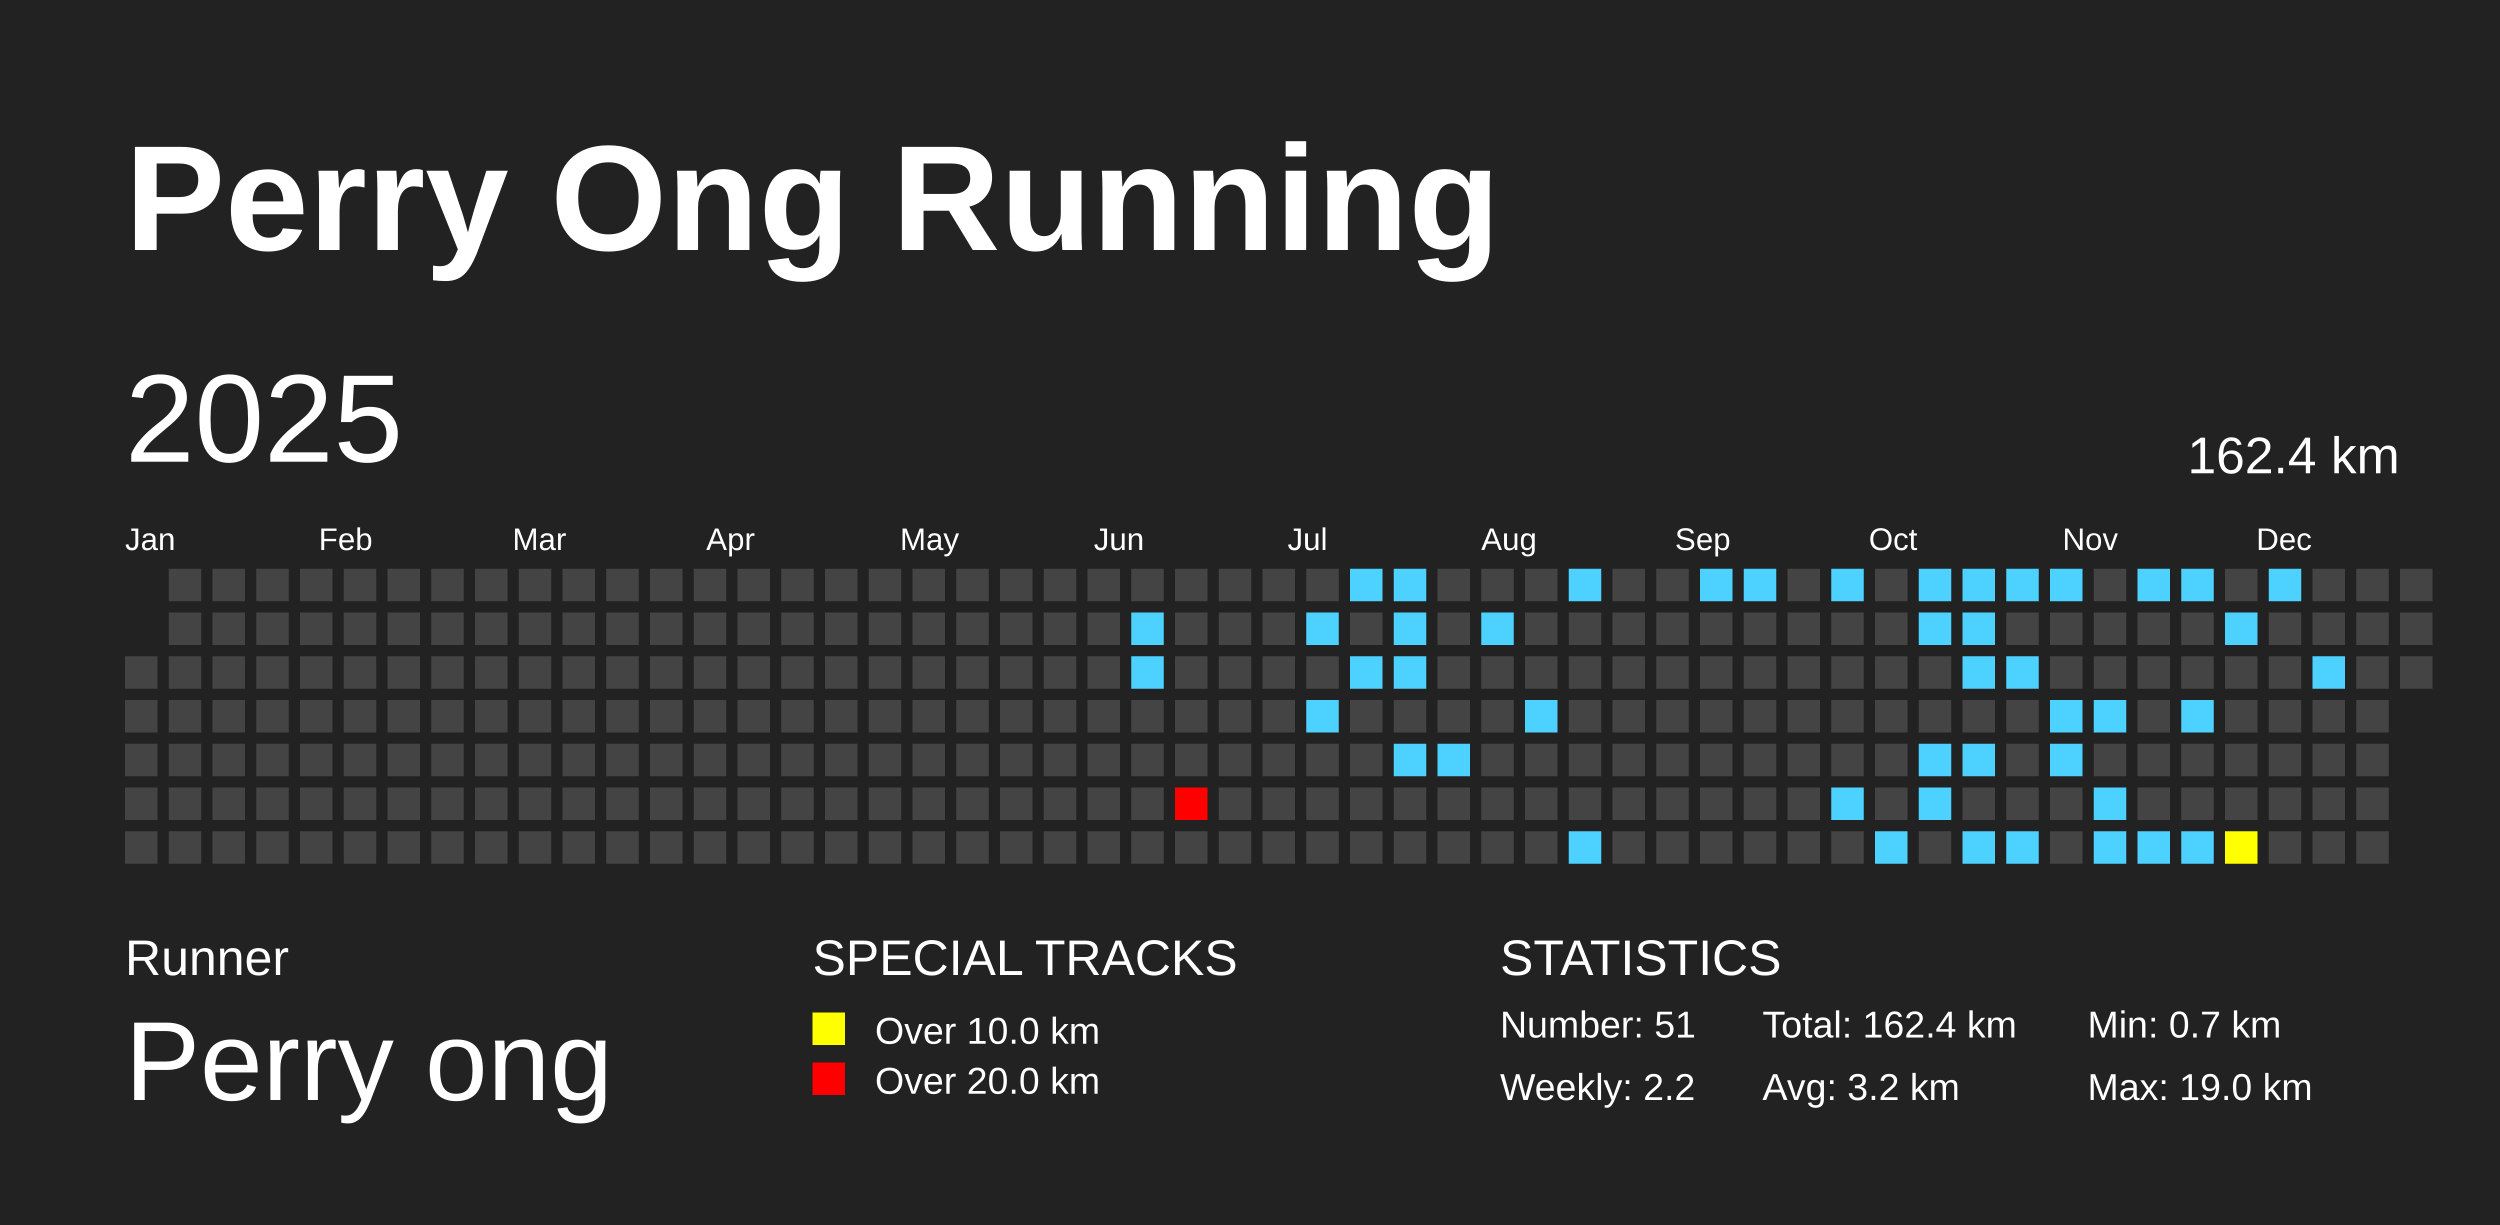
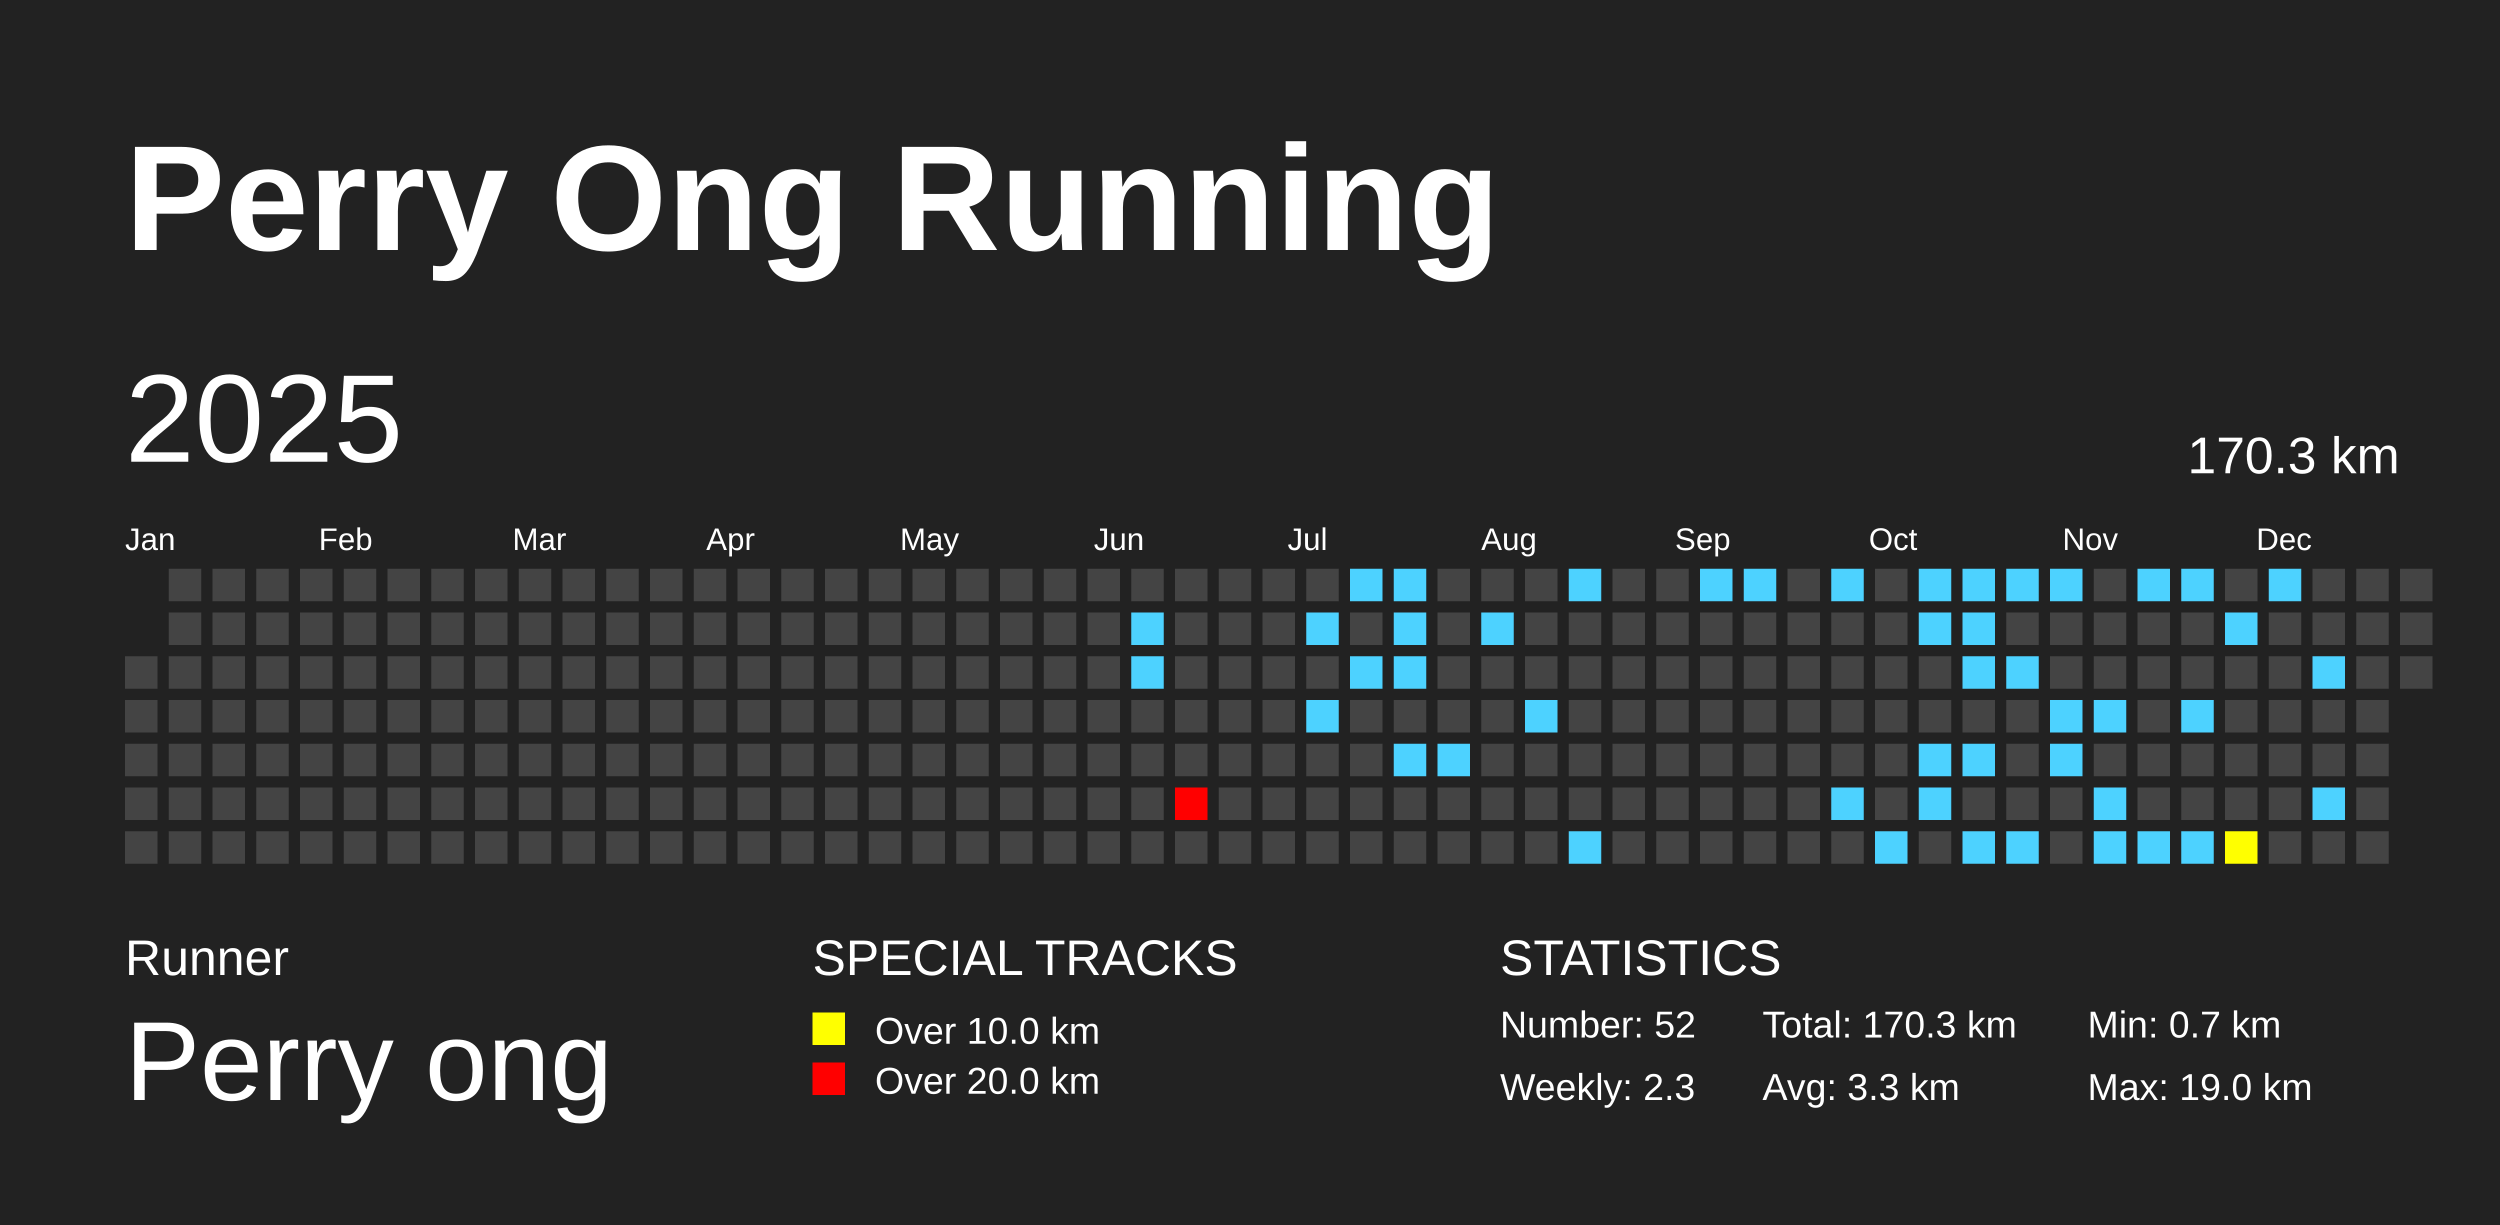
<svg xmlns="http://www.w3.org/2000/svg" baseProfile="full" height="98mm" version="1.1" viewBox="0,0,200,98" width="200mm">
  <defs />
  <rect fill="#222222" height="98" width="200" x="0" y="0" />
  <text fill="#FFFFFF" style="font-size:12px; font-family:Arial; font-weight:bold;" x="10" y="20">Perry Ong Running</text>
  <text fill="#FFFFFF" style="font-size:4px; font-family:Arial" x="10" y="78">Runner</text>
  <text fill="#FFFFFF" style="font-size:9px; font-family:Arial" x="10" y="88">Perry ong</text>
  <text fill="#FFFFFF" style="font-size:4px; font-family:Arial" x="65" y="78">SPECIAL TRACKS</text>
  <rect fill="yellow" height="2.6" width="2.6" x="65" y="81" />
  <text fill="#FFFFFF" style="font-size:3px; font-family:Arial" x="70" y="83.5">Over 10.0 km</text>
  <rect fill="red" height="2.6" width="2.6" x="65" y="85" />
  <text fill="#FFFFFF" style="font-size:3px; font-family:Arial" x="70" y="87.5">Over 20.0 km</text>
  <text fill="#FFFFFF" style="font-size:4px; font-family:Arial" x="120" y="78">STATISTICS</text>
-   <text fill="#FFFFFF" style="font-size:3px; font-family:Arial" x="120" y="83">Number: 51</text>
-   <text fill="#FFFFFF" style="font-size:3px; font-family:Arial" x="120" y="88">Weekly: 2.2</text>
-   <text fill="#FFFFFF" style="font-size:3px; font-family:Arial" x="141" y="83">Total: 162.4 km</text>
-   <text fill="#FFFFFF" style="font-size:3px; font-family:Arial" x="141" y="88">Avg: 3.2 km</text>
+   <text fill="#FFFFFF" style="font-size:3px; font-family:Arial" x="120" y="83">Number: 52</text>
+   <text fill="#FFFFFF" style="font-size:3px; font-family:Arial" x="120" y="88">Weekly: 2.3</text>
+   <text fill="#FFFFFF" style="font-size:3px; font-family:Arial" x="141" y="83">Total: 170.3 km</text>
+   <text fill="#FFFFFF" style="font-size:3px; font-family:Arial" x="141" y="88">Avg: 3.3 km</text>
  <text fill="#FFFFFF" style="font-size:3px; font-family:Arial" x="167" y="83">Min: 0.7 km</text>
  <text fill="#FFFFFF" style="font-size:3px; font-family:Arial" x="167" y="88">Max: 19.0 km</text>
  <text dominant-baseline="hanging" fill="#FFFFFF" style="font-size:10.0px; font-family:Arial;" x="10" y="30">2025</text>
-   <text dominant-baseline="hanging" fill="#FFFFFF" style="font-size:4.125px; font-family:Arial;" x="175" y="35">162.4 km</text>
+   <text dominant-baseline="hanging" fill="#FFFFFF" style="font-size:4.125px; font-family:Arial;" x="175" y="35">170.3 km</text>
  <text fill="#FFFFFF" style="font-size:2.5px; font-family:Arial" x="10.0" y="44">Jan</text>
  <text fill="#FFFFFF" style="font-size:2.5px; font-family:Arial" x="25.5" y="44">Feb</text>
  <text fill="#FFFFFF" style="font-size:2.5px; font-family:Arial" x="41.0" y="44">Mar</text>
  <text fill="#FFFFFF" style="font-size:2.5px; font-family:Arial" x="56.5" y="44">Apr</text>
  <text fill="#FFFFFF" style="font-size:2.5px; font-family:Arial" x="72.0" y="44">May</text>
  <text fill="#FFFFFF" style="font-size:2.5px; font-family:Arial" x="87.5" y="44">Jun</text>
  <text fill="#FFFFFF" style="font-size:2.5px; font-family:Arial" x="103.0" y="44">Jul</text>
  <text fill="#FFFFFF" style="font-size:2.5px; font-family:Arial" x="118.5" y="44">Aug</text>
  <text fill="#FFFFFF" style="font-size:2.5px; font-family:Arial" x="134.0" y="44">Sep</text>
  <text fill="#FFFFFF" style="font-size:2.5px; font-family:Arial" x="149.5" y="44">Oct</text>
  <text fill="#FFFFFF" style="font-size:2.5px; font-family:Arial" x="165.0" y="44">Nov</text>
  <text fill="#FFFFFF" style="font-size:2.5px; font-family:Arial" x="180.5" y="44">Dec</text>
  <rect fill="#444444" height="2.6" width="2.6" x="10.0" y="52.5" />
  <rect fill="#444444" height="2.6" width="2.6" x="10.0" y="56.0" />
  <rect fill="#444444" height="2.6" width="2.6" x="10.0" y="59.5" />
  <rect fill="#444444" height="2.6" width="2.6" x="10.0" y="63.0" />
  <rect fill="#444444" height="2.6" width="2.6" x="10.0" y="66.5" />
  <rect fill="#444444" height="2.6" width="2.6" x="13.5" y="45.5" />
  <rect fill="#444444" height="2.6" width="2.6" x="13.5" y="49.0" />
  <rect fill="#444444" height="2.6" width="2.6" x="13.5" y="52.5" />
  <rect fill="#444444" height="2.6" width="2.6" x="13.5" y="56.0" />
  <rect fill="#444444" height="2.6" width="2.6" x="13.5" y="59.5" />
  <rect fill="#444444" height="2.6" width="2.6" x="13.5" y="63.0" />
  <rect fill="#444444" height="2.6" width="2.6" x="13.5" y="66.5" />
  <rect fill="#444444" height="2.6" width="2.6" x="17.0" y="45.5" />
  <rect fill="#444444" height="2.6" width="2.6" x="17.0" y="49.0" />
  <rect fill="#444444" height="2.6" width="2.6" x="17.0" y="52.5" />
  <rect fill="#444444" height="2.6" width="2.6" x="17.0" y="56.0" />
  <rect fill="#444444" height="2.6" width="2.6" x="17.0" y="59.5" />
  <rect fill="#444444" height="2.6" width="2.6" x="17.0" y="63.0" />
  <rect fill="#444444" height="2.6" width="2.6" x="17.0" y="66.5" />
  <rect fill="#444444" height="2.6" width="2.6" x="20.5" y="45.5" />
  <rect fill="#444444" height="2.6" width="2.6" x="20.5" y="49.0" />
  <rect fill="#444444" height="2.6" width="2.6" x="20.5" y="52.5" />
  <rect fill="#444444" height="2.6" width="2.6" x="20.5" y="56.0" />
  <rect fill="#444444" height="2.6" width="2.6" x="20.5" y="59.5" />
  <rect fill="#444444" height="2.6" width="2.6" x="20.5" y="63.0" />
  <rect fill="#444444" height="2.6" width="2.6" x="20.5" y="66.5" />
  <rect fill="#444444" height="2.6" width="2.6" x="24.0" y="45.5" />
  <rect fill="#444444" height="2.6" width="2.6" x="24.0" y="49.0" />
  <rect fill="#444444" height="2.6" width="2.6" x="24.0" y="52.5" />
  <rect fill="#444444" height="2.6" width="2.6" x="24.0" y="56.0" />
  <rect fill="#444444" height="2.6" width="2.6" x="24.0" y="59.5" />
  <rect fill="#444444" height="2.6" width="2.6" x="24.0" y="63.0" />
  <rect fill="#444444" height="2.6" width="2.6" x="24.0" y="66.5" />
  <rect fill="#444444" height="2.6" width="2.6" x="27.5" y="45.5" />
  <rect fill="#444444" height="2.6" width="2.6" x="27.5" y="49.0" />
  <rect fill="#444444" height="2.6" width="2.6" x="27.5" y="52.5" />
  <rect fill="#444444" height="2.6" width="2.6" x="27.5" y="56.0" />
  <rect fill="#444444" height="2.6" width="2.6" x="27.5" y="59.5" />
  <rect fill="#444444" height="2.6" width="2.6" x="27.5" y="63.0" />
  <rect fill="#444444" height="2.6" width="2.6" x="27.5" y="66.5" />
  <rect fill="#444444" height="2.6" width="2.6" x="31.0" y="45.5" />
  <rect fill="#444444" height="2.6" width="2.6" x="31.0" y="49.0" />
  <rect fill="#444444" height="2.6" width="2.6" x="31.0" y="52.5" />
  <rect fill="#444444" height="2.6" width="2.6" x="31.0" y="56.0" />
  <rect fill="#444444" height="2.6" width="2.6" x="31.0" y="59.5" />
  <rect fill="#444444" height="2.6" width="2.6" x="31.0" y="63.0" />
  <rect fill="#444444" height="2.6" width="2.6" x="31.0" y="66.5" />
  <rect fill="#444444" height="2.6" width="2.6" x="34.5" y="45.5" />
  <rect fill="#444444" height="2.6" width="2.6" x="34.5" y="49.0" />
  <rect fill="#444444" height="2.6" width="2.6" x="34.5" y="52.5" />
  <rect fill="#444444" height="2.6" width="2.6" x="34.5" y="56.0" />
  <rect fill="#444444" height="2.6" width="2.6" x="34.5" y="59.5" />
  <rect fill="#444444" height="2.6" width="2.6" x="34.5" y="63.0" />
  <rect fill="#444444" height="2.6" width="2.6" x="34.5" y="66.5" />
  <rect fill="#444444" height="2.6" width="2.6" x="38.0" y="45.5" />
  <rect fill="#444444" height="2.6" width="2.6" x="38.0" y="49.0" />
  <rect fill="#444444" height="2.6" width="2.6" x="38.0" y="52.5" />
  <rect fill="#444444" height="2.6" width="2.6" x="38.0" y="56.0" />
  <rect fill="#444444" height="2.6" width="2.6" x="38.0" y="59.5" />
  <rect fill="#444444" height="2.6" width="2.6" x="38.0" y="63.0" />
  <rect fill="#444444" height="2.6" width="2.6" x="38.0" y="66.5" />
  <rect fill="#444444" height="2.6" width="2.6" x="41.5" y="45.5" />
  <rect fill="#444444" height="2.6" width="2.6" x="41.5" y="49.0" />
  <rect fill="#444444" height="2.6" width="2.6" x="41.5" y="52.5" />
  <rect fill="#444444" height="2.6" width="2.6" x="41.5" y="56.0" />
  <rect fill="#444444" height="2.6" width="2.6" x="41.5" y="59.5" />
  <rect fill="#444444" height="2.6" width="2.6" x="41.5" y="63.0" />
  <rect fill="#444444" height="2.6" width="2.6" x="41.5" y="66.5" />
  <rect fill="#444444" height="2.6" width="2.6" x="45.0" y="45.5" />
  <rect fill="#444444" height="2.6" width="2.6" x="45.0" y="49.0" />
  <rect fill="#444444" height="2.6" width="2.6" x="45.0" y="52.5" />
  <rect fill="#444444" height="2.6" width="2.6" x="45.0" y="56.0" />
  <rect fill="#444444" height="2.6" width="2.6" x="45.0" y="59.5" />
  <rect fill="#444444" height="2.6" width="2.6" x="45.0" y="63.0" />
  <rect fill="#444444" height="2.6" width="2.6" x="45.0" y="66.5" />
  <rect fill="#444444" height="2.6" width="2.6" x="48.5" y="45.5" />
  <rect fill="#444444" height="2.6" width="2.6" x="48.5" y="49.0" />
  <rect fill="#444444" height="2.6" width="2.6" x="48.5" y="52.5" />
  <rect fill="#444444" height="2.6" width="2.6" x="48.5" y="56.0" />
  <rect fill="#444444" height="2.6" width="2.6" x="48.5" y="59.5" />
  <rect fill="#444444" height="2.6" width="2.6" x="48.5" y="63.0" />
  <rect fill="#444444" height="2.6" width="2.6" x="48.5" y="66.5" />
  <rect fill="#444444" height="2.6" width="2.6" x="52.0" y="45.5" />
  <rect fill="#444444" height="2.6" width="2.6" x="52.0" y="49.0" />
  <rect fill="#444444" height="2.6" width="2.6" x="52.0" y="52.5" />
  <rect fill="#444444" height="2.6" width="2.6" x="52.0" y="56.0" />
  <rect fill="#444444" height="2.6" width="2.6" x="52.0" y="59.5" />
  <rect fill="#444444" height="2.6" width="2.6" x="52.0" y="63.0" />
  <rect fill="#444444" height="2.6" width="2.6" x="52.0" y="66.5" />
  <rect fill="#444444" height="2.6" width="2.6" x="55.5" y="45.5" />
  <rect fill="#444444" height="2.6" width="2.6" x="55.5" y="49.0" />
  <rect fill="#444444" height="2.6" width="2.6" x="55.5" y="52.5" />
  <rect fill="#444444" height="2.6" width="2.6" x="55.5" y="56.0" />
  <rect fill="#444444" height="2.6" width="2.6" x="55.5" y="59.5" />
  <rect fill="#444444" height="2.6" width="2.6" x="55.5" y="63.0" />
  <rect fill="#444444" height="2.6" width="2.6" x="55.5" y="66.5" />
  <rect fill="#444444" height="2.6" width="2.6" x="59.0" y="45.5" />
  <rect fill="#444444" height="2.6" width="2.6" x="59.0" y="49.0" />
  <rect fill="#444444" height="2.6" width="2.6" x="59.0" y="52.5" />
  <rect fill="#444444" height="2.6" width="2.6" x="59.0" y="56.0" />
  <rect fill="#444444" height="2.6" width="2.6" x="59.0" y="59.5" />
  <rect fill="#444444" height="2.6" width="2.6" x="59.0" y="63.0" />
  <rect fill="#444444" height="2.6" width="2.6" x="59.0" y="66.5" />
  <rect fill="#444444" height="2.6" width="2.6" x="62.5" y="45.5" />
  <rect fill="#444444" height="2.6" width="2.6" x="62.5" y="49.0" />
  <rect fill="#444444" height="2.6" width="2.6" x="62.5" y="52.5" />
  <rect fill="#444444" height="2.6" width="2.6" x="62.5" y="56.0" />
  <rect fill="#444444" height="2.6" width="2.6" x="62.5" y="59.5" />
  <rect fill="#444444" height="2.6" width="2.6" x="62.5" y="63.0" />
  <rect fill="#444444" height="2.6" width="2.6" x="62.5" y="66.5" />
  <rect fill="#444444" height="2.6" width="2.6" x="66.0" y="45.5" />
  <rect fill="#444444" height="2.6" width="2.6" x="66.0" y="49.0" />
  <rect fill="#444444" height="2.6" width="2.6" x="66.0" y="52.5" />
  <rect fill="#444444" height="2.6" width="2.6" x="66.0" y="56.0" />
  <rect fill="#444444" height="2.6" width="2.6" x="66.0" y="59.5" />
  <rect fill="#444444" height="2.6" width="2.6" x="66.0" y="63.0" />
  <rect fill="#444444" height="2.6" width="2.6" x="66.0" y="66.5" />
  <rect fill="#444444" height="2.6" width="2.6" x="69.5" y="45.5" />
  <rect fill="#444444" height="2.6" width="2.6" x="69.5" y="49.0" />
  <rect fill="#444444" height="2.6" width="2.6" x="69.5" y="52.5" />
  <rect fill="#444444" height="2.6" width="2.6" x="69.5" y="56.0" />
  <rect fill="#444444" height="2.6" width="2.6" x="69.5" y="59.5" />
  <rect fill="#444444" height="2.6" width="2.6" x="69.5" y="63.0" />
  <rect fill="#444444" height="2.6" width="2.6" x="69.5" y="66.5" />
  <rect fill="#444444" height="2.6" width="2.6" x="73.0" y="45.5" />
  <rect fill="#444444" height="2.6" width="2.6" x="73.0" y="49.0" />
  <rect fill="#444444" height="2.6" width="2.6" x="73.0" y="52.5" />
  <rect fill="#444444" height="2.6" width="2.6" x="73.0" y="56.0" />
  <rect fill="#444444" height="2.6" width="2.6" x="73.0" y="59.5" />
  <rect fill="#444444" height="2.6" width="2.6" x="73.0" y="63.0" />
  <rect fill="#444444" height="2.6" width="2.6" x="73.0" y="66.5" />
  <rect fill="#444444" height="2.6" width="2.6" x="76.5" y="45.5" />
  <rect fill="#444444" height="2.6" width="2.6" x="76.5" y="49.0" />
  <rect fill="#444444" height="2.6" width="2.6" x="76.5" y="52.5" />
  <rect fill="#444444" height="2.6" width="2.6" x="76.5" y="56.0" />
  <rect fill="#444444" height="2.6" width="2.6" x="76.5" y="59.5" />
  <rect fill="#444444" height="2.6" width="2.6" x="76.5" y="63.0" />
  <rect fill="#444444" height="2.6" width="2.6" x="76.5" y="66.5" />
  <rect fill="#444444" height="2.6" width="2.6" x="80.0" y="45.5" />
  <rect fill="#444444" height="2.6" width="2.6" x="80.0" y="49.0" />
  <rect fill="#444444" height="2.6" width="2.6" x="80.0" y="52.5" />
  <rect fill="#444444" height="2.6" width="2.6" x="80.0" y="56.0" />
  <rect fill="#444444" height="2.6" width="2.6" x="80.0" y="59.5" />
  <rect fill="#444444" height="2.6" width="2.6" x="80.0" y="63.0" />
  <rect fill="#444444" height="2.6" width="2.6" x="80.0" y="66.5" />
  <rect fill="#444444" height="2.6" width="2.6" x="83.5" y="45.5" />
  <rect fill="#444444" height="2.6" width="2.6" x="83.5" y="49.0" />
  <rect fill="#444444" height="2.6" width="2.6" x="83.5" y="52.5" />
  <rect fill="#444444" height="2.6" width="2.6" x="83.5" y="56.0" />
  <rect fill="#444444" height="2.6" width="2.6" x="83.5" y="59.5" />
  <rect fill="#444444" height="2.6" width="2.6" x="83.5" y="63.0" />
  <rect fill="#444444" height="2.6" width="2.6" x="83.5" y="66.5" />
  <rect fill="#444444" height="2.6" width="2.6" x="87.0" y="45.5" />
  <rect fill="#444444" height="2.6" width="2.6" x="87.0" y="49.0" />
  <rect fill="#444444" height="2.6" width="2.6" x="87.0" y="52.5" />
  <rect fill="#444444" height="2.6" width="2.6" x="87.0" y="56.0" />
  <rect fill="#444444" height="2.6" width="2.6" x="87.0" y="59.5" />
  <rect fill="#444444" height="2.6" width="2.6" x="87.0" y="63.0" />
  <rect fill="#444444" height="2.6" width="2.6" x="87.0" y="66.5" />
  <rect fill="#444444" height="2.6" width="2.6" x="90.5" y="45.5" />
  <rect fill="#4DD2FF" height="2.6" width="2.6" x="90.5" y="49.0" />
  <rect fill="#4DD2FF" height="2.6" width="2.6" x="90.5" y="52.5" />
  <rect fill="#444444" height="2.6" width="2.6" x="90.5" y="56.0" />
  <rect fill="#444444" height="2.6" width="2.6" x="90.5" y="59.5" />
  <rect fill="#444444" height="2.6" width="2.6" x="90.5" y="63.0" />
  <rect fill="#444444" height="2.6" width="2.6" x="90.5" y="66.5" />
  <rect fill="#444444" height="2.6" width="2.6" x="94.0" y="45.5" />
  <rect fill="#444444" height="2.6" width="2.6" x="94.0" y="49.0" />
  <rect fill="#444444" height="2.6" width="2.6" x="94.0" y="52.5" />
  <rect fill="#444444" height="2.6" width="2.6" x="94.0" y="56.0" />
  <rect fill="#444444" height="2.6" width="2.6" x="94.0" y="59.5" />
  <rect fill="red" height="2.6" width="2.6" x="94.0" y="63.0" />
  <rect fill="#444444" height="2.6" width="2.6" x="94.0" y="66.5" />
  <rect fill="#444444" height="2.6" width="2.6" x="97.5" y="45.5" />
  <rect fill="#444444" height="2.6" width="2.6" x="97.5" y="49.0" />
  <rect fill="#444444" height="2.6" width="2.6" x="97.5" y="52.5" />
  <rect fill="#444444" height="2.6" width="2.6" x="97.5" y="56.0" />
  <rect fill="#444444" height="2.6" width="2.6" x="97.5" y="59.5" />
  <rect fill="#444444" height="2.6" width="2.6" x="97.5" y="63.0" />
  <rect fill="#444444" height="2.6" width="2.6" x="97.5" y="66.5" />
  <rect fill="#444444" height="2.6" width="2.6" x="101.0" y="45.5" />
  <rect fill="#444444" height="2.6" width="2.6" x="101.0" y="49.0" />
  <rect fill="#444444" height="2.6" width="2.6" x="101.0" y="52.5" />
  <rect fill="#444444" height="2.6" width="2.6" x="101.0" y="56.0" />
  <rect fill="#444444" height="2.6" width="2.6" x="101.0" y="59.5" />
  <rect fill="#444444" height="2.6" width="2.6" x="101.0" y="63.0" />
  <rect fill="#444444" height="2.6" width="2.6" x="101.0" y="66.5" />
  <rect fill="#444444" height="2.6" width="2.6" x="104.5" y="45.5" />
  <rect fill="#4DD2FF" height="2.6" width="2.6" x="104.5" y="49.0" />
  <rect fill="#444444" height="2.6" width="2.6" x="104.5" y="52.5" />
  <rect fill="#4DD2FF" height="2.6" width="2.6" x="104.5" y="56.0" />
  <rect fill="#444444" height="2.6" width="2.6" x="104.5" y="59.5" />
  <rect fill="#444444" height="2.6" width="2.6" x="104.5" y="63.0" />
  <rect fill="#444444" height="2.6" width="2.6" x="104.5" y="66.5" />
  <rect fill="#4DD2FF" height="2.6" width="2.6" x="108.0" y="45.5" />
  <rect fill="#444444" height="2.6" width="2.6" x="108.0" y="49.0" />
  <rect fill="#4DD2FF" height="2.6" width="2.6" x="108.0" y="52.5" />
  <rect fill="#444444" height="2.6" width="2.6" x="108.0" y="56.0" />
  <rect fill="#444444" height="2.6" width="2.6" x="108.0" y="59.5" />
  <rect fill="#444444" height="2.6" width="2.6" x="108.0" y="63.0" />
  <rect fill="#444444" height="2.6" width="2.6" x="108.0" y="66.5" />
  <rect fill="#4DD2FF" height="2.6" width="2.6" x="111.5" y="45.5" />
  <rect fill="#4DD2FF" height="2.6" width="2.6" x="111.5" y="49.0" />
  <rect fill="#4DD2FF" height="2.6" width="2.6" x="111.5" y="52.5" />
  <rect fill="#444444" height="2.6" width="2.6" x="111.5" y="56.0" />
  <rect fill="#4DD2FF" height="2.6" width="2.6" x="111.5" y="59.5" />
  <rect fill="#444444" height="2.6" width="2.6" x="111.5" y="63.0" />
  <rect fill="#444444" height="2.6" width="2.6" x="111.5" y="66.5" />
  <rect fill="#444444" height="2.6" width="2.6" x="115.0" y="45.5" />
  <rect fill="#444444" height="2.6" width="2.6" x="115.0" y="49.0" />
  <rect fill="#444444" height="2.6" width="2.6" x="115.0" y="52.5" />
  <rect fill="#444444" height="2.6" width="2.6" x="115.0" y="56.0" />
  <rect fill="#4DD2FF" height="2.6" width="2.6" x="115.0" y="59.5" />
  <rect fill="#444444" height="2.6" width="2.6" x="115.0" y="63.0" />
  <rect fill="#444444" height="2.6" width="2.6" x="115.0" y="66.5" />
  <rect fill="#444444" height="2.6" width="2.6" x="118.5" y="45.5" />
  <rect fill="#4DD2FF" height="2.6" width="2.6" x="118.5" y="49.0" />
  <rect fill="#444444" height="2.6" width="2.6" x="118.5" y="52.5" />
  <rect fill="#444444" height="2.6" width="2.6" x="118.5" y="56.0" />
  <rect fill="#444444" height="2.6" width="2.6" x="118.5" y="59.5" />
  <rect fill="#444444" height="2.6" width="2.6" x="118.5" y="63.0" />
  <rect fill="#444444" height="2.6" width="2.6" x="118.5" y="66.5" />
  <rect fill="#444444" height="2.6" width="2.6" x="122.0" y="45.5" />
  <rect fill="#444444" height="2.6" width="2.6" x="122.0" y="49.0" />
  <rect fill="#444444" height="2.6" width="2.6" x="122.0" y="52.5" />
  <rect fill="#4DD2FF" height="2.6" width="2.6" x="122.0" y="56.0" />
  <rect fill="#444444" height="2.6" width="2.6" x="122.0" y="59.5" />
  <rect fill="#444444" height="2.6" width="2.6" x="122.0" y="63.0" />
  <rect fill="#444444" height="2.6" width="2.6" x="122.0" y="66.5" />
  <rect fill="#4DD2FF" height="2.6" width="2.6" x="125.5" y="45.5" />
  <rect fill="#444444" height="2.6" width="2.6" x="125.5" y="49.0" />
  <rect fill="#444444" height="2.6" width="2.6" x="125.5" y="52.5" />
  <rect fill="#444444" height="2.6" width="2.6" x="125.5" y="56.0" />
  <rect fill="#444444" height="2.6" width="2.6" x="125.5" y="59.5" />
  <rect fill="#444444" height="2.6" width="2.6" x="125.5" y="63.0" />
  <rect fill="#4DD2FF" height="2.6" width="2.6" x="125.5" y="66.5" />
  <rect fill="#444444" height="2.6" width="2.6" x="129.0" y="45.5" />
  <rect fill="#444444" height="2.6" width="2.6" x="129.0" y="49.0" />
  <rect fill="#444444" height="2.6" width="2.6" x="129.0" y="52.5" />
  <rect fill="#444444" height="2.6" width="2.6" x="129.0" y="56.0" />
  <rect fill="#444444" height="2.6" width="2.6" x="129.0" y="59.5" />
  <rect fill="#444444" height="2.6" width="2.6" x="129.0" y="63.0" />
  <rect fill="#444444" height="2.6" width="2.6" x="129.0" y="66.5" />
  <rect fill="#444444" height="2.6" width="2.6" x="132.5" y="45.5" />
  <rect fill="#444444" height="2.6" width="2.6" x="132.5" y="49.0" />
  <rect fill="#444444" height="2.6" width="2.6" x="132.5" y="52.5" />
  <rect fill="#444444" height="2.6" width="2.6" x="132.5" y="56.0" />
  <rect fill="#444444" height="2.6" width="2.6" x="132.5" y="59.5" />
  <rect fill="#444444" height="2.6" width="2.6" x="132.5" y="63.0" />
  <rect fill="#444444" height="2.6" width="2.6" x="132.5" y="66.5" />
  <rect fill="#4DD2FF" height="2.6" width="2.6" x="136.0" y="45.5" />
  <rect fill="#444444" height="2.6" width="2.6" x="136.0" y="49.0" />
  <rect fill="#444444" height="2.6" width="2.6" x="136.0" y="52.5" />
  <rect fill="#444444" height="2.6" width="2.6" x="136.0" y="56.0" />
  <rect fill="#444444" height="2.6" width="2.6" x="136.0" y="59.5" />
  <rect fill="#444444" height="2.6" width="2.6" x="136.0" y="63.0" />
  <rect fill="#444444" height="2.6" width="2.6" x="136.0" y="66.5" />
  <rect fill="#4DD2FF" height="2.6" width="2.6" x="139.5" y="45.5" />
  <rect fill="#444444" height="2.6" width="2.6" x="139.5" y="49.0" />
  <rect fill="#444444" height="2.6" width="2.6" x="139.5" y="52.5" />
  <rect fill="#444444" height="2.6" width="2.6" x="139.5" y="56.0" />
  <rect fill="#444444" height="2.6" width="2.6" x="139.5" y="59.5" />
  <rect fill="#444444" height="2.6" width="2.6" x="139.5" y="63.0" />
  <rect fill="#444444" height="2.6" width="2.6" x="139.5" y="66.5" />
  <rect fill="#444444" height="2.6" width="2.6" x="143.0" y="45.5" />
  <rect fill="#444444" height="2.6" width="2.6" x="143.0" y="49.0" />
  <rect fill="#444444" height="2.6" width="2.6" x="143.0" y="52.5" />
  <rect fill="#444444" height="2.6" width="2.6" x="143.0" y="56.0" />
  <rect fill="#444444" height="2.6" width="2.6" x="143.0" y="59.5" />
  <rect fill="#444444" height="2.6" width="2.6" x="143.0" y="63.0" />
  <rect fill="#444444" height="2.6" width="2.6" x="143.0" y="66.5" />
  <rect fill="#4DD2FF" height="2.6" width="2.6" x="146.5" y="45.5" />
  <rect fill="#444444" height="2.6" width="2.6" x="146.5" y="49.0" />
  <rect fill="#444444" height="2.6" width="2.6" x="146.5" y="52.5" />
  <rect fill="#444444" height="2.6" width="2.6" x="146.5" y="56.0" />
  <rect fill="#444444" height="2.6" width="2.6" x="146.5" y="59.5" />
  <rect fill="#4DD2FF" height="2.6" width="2.6" x="146.5" y="63.0" />
  <rect fill="#444444" height="2.6" width="2.6" x="146.5" y="66.5" />
  <rect fill="#444444" height="2.6" width="2.6" x="150.0" y="45.5" />
  <rect fill="#444444" height="2.6" width="2.6" x="150.0" y="49.0" />
  <rect fill="#444444" height="2.6" width="2.6" x="150.0" y="52.5" />
  <rect fill="#444444" height="2.6" width="2.6" x="150.0" y="56.0" />
  <rect fill="#444444" height="2.6" width="2.6" x="150.0" y="59.5" />
  <rect fill="#444444" height="2.6" width="2.6" x="150.0" y="63.0" />
  <rect fill="#4DD2FF" height="2.6" width="2.6" x="150.0" y="66.5" />
  <rect fill="#4DD2FF" height="2.6" width="2.6" x="153.5" y="45.5" />
  <rect fill="#4DD2FF" height="2.6" width="2.6" x="153.5" y="49.0" />
  <rect fill="#444444" height="2.6" width="2.6" x="153.5" y="52.5" />
  <rect fill="#444444" height="2.6" width="2.6" x="153.5" y="56.0" />
  <rect fill="#4DD2FF" height="2.6" width="2.6" x="153.5" y="59.5" />
  <rect fill="#4DD2FF" height="2.6" width="2.6" x="153.5" y="63.0" />
  <rect fill="#444444" height="2.6" width="2.6" x="153.5" y="66.5" />
  <rect fill="#4DD2FF" height="2.6" width="2.6" x="157.0" y="45.5" />
  <rect fill="#4DD2FF" height="2.6" width="2.6" x="157.0" y="49.0" />
  <rect fill="#4DD2FF" height="2.6" width="2.6" x="157.0" y="52.5" />
  <rect fill="#444444" height="2.6" width="2.6" x="157.0" y="56.0" />
  <rect fill="#4DD2FF" height="2.6" width="2.6" x="157.0" y="59.5" />
  <rect fill="#444444" height="2.6" width="2.6" x="157.0" y="63.0" />
  <rect fill="#4DD2FF" height="2.6" width="2.6" x="157.0" y="66.5" />
  <rect fill="#4DD2FF" height="2.6" width="2.6" x="160.5" y="45.5" />
  <rect fill="#444444" height="2.6" width="2.6" x="160.5" y="49.0" />
  <rect fill="#4DD2FF" height="2.6" width="2.6" x="160.5" y="52.5" />
  <rect fill="#444444" height="2.6" width="2.6" x="160.5" y="56.0" />
  <rect fill="#444444" height="2.6" width="2.6" x="160.5" y="59.5" />
  <rect fill="#444444" height="2.6" width="2.6" x="160.5" y="63.0" />
  <rect fill="#4DD2FF" height="2.6" width="2.6" x="160.5" y="66.5" />
  <rect fill="#4DD2FF" height="2.6" width="2.6" x="164.0" y="45.5" />
  <rect fill="#444444" height="2.6" width="2.6" x="164.0" y="49.0" />
  <rect fill="#444444" height="2.6" width="2.6" x="164.0" y="52.5" />
  <rect fill="#4DD2FF" height="2.6" width="2.6" x="164.0" y="56.0" />
  <rect fill="#4DD2FF" height="2.6" width="2.6" x="164.0" y="59.5" />
  <rect fill="#444444" height="2.6" width="2.6" x="164.0" y="63.0" />
  <rect fill="#444444" height="2.6" width="2.6" x="164.0" y="66.5" />
  <rect fill="#444444" height="2.6" width="2.6" x="167.5" y="45.5" />
  <rect fill="#444444" height="2.6" width="2.6" x="167.5" y="49.0" />
  <rect fill="#444444" height="2.6" width="2.6" x="167.5" y="52.5" />
  <rect fill="#4DD2FF" height="2.6" width="2.6" x="167.5" y="56.0" />
  <rect fill="#444444" height="2.6" width="2.6" x="167.5" y="59.5" />
  <rect fill="#4DD2FF" height="2.6" width="2.6" x="167.5" y="63.0" />
  <rect fill="#4DD2FF" height="2.6" width="2.6" x="167.5" y="66.5" />
  <rect fill="#4DD2FF" height="2.6" width="2.6" x="171.0" y="45.5" />
  <rect fill="#444444" height="2.6" width="2.6" x="171.0" y="49.0" />
  <rect fill="#444444" height="2.6" width="2.6" x="171.0" y="52.5" />
  <rect fill="#444444" height="2.6" width="2.6" x="171.0" y="56.0" />
  <rect fill="#444444" height="2.6" width="2.6" x="171.0" y="59.5" />
  <rect fill="#444444" height="2.6" width="2.6" x="171.0" y="63.0" />
  <rect fill="#4DD2FF" height="2.6" width="2.6" x="171.0" y="66.5" />
  <rect fill="#4DD2FF" height="2.6" width="2.6" x="174.5" y="45.5" />
  <rect fill="#444444" height="2.6" width="2.6" x="174.5" y="49.0" />
  <rect fill="#444444" height="2.6" width="2.6" x="174.5" y="52.5" />
  <rect fill="#4DD2FF" height="2.6" width="2.6" x="174.5" y="56.0" />
  <rect fill="#444444" height="2.6" width="2.6" x="174.5" y="59.5" />
  <rect fill="#444444" height="2.6" width="2.6" x="174.5" y="63.0" />
  <rect fill="#4DD2FF" height="2.6" width="2.6" x="174.5" y="66.5" />
  <rect fill="#444444" height="2.6" width="2.6" x="178.0" y="45.5" />
  <rect fill="#4DD2FF" height="2.6" width="2.6" x="178.0" y="49.0" />
  <rect fill="#444444" height="2.6" width="2.6" x="178.0" y="52.5" />
  <rect fill="#444444" height="2.6" width="2.6" x="178.0" y="56.0" />
  <rect fill="#444444" height="2.6" width="2.6" x="178.0" y="59.5" />
  <rect fill="#444444" height="2.6" width="2.6" x="178.0" y="63.0" />
  <rect fill="yellow" height="2.6" width="2.6" x="178.0" y="66.5" />
  <rect fill="#4DD2FF" height="2.6" width="2.6" x="181.5" y="45.5" />
  <rect fill="#444444" height="2.6" width="2.6" x="181.5" y="49.0" />
  <rect fill="#444444" height="2.6" width="2.6" x="181.5" y="52.5" />
  <rect fill="#444444" height="2.6" width="2.6" x="181.5" y="56.0" />
  <rect fill="#444444" height="2.6" width="2.6" x="181.5" y="59.5" />
  <rect fill="#444444" height="2.6" width="2.6" x="181.5" y="63.0" />
  <rect fill="#444444" height="2.6" width="2.6" x="181.5" y="66.5" />
  <rect fill="#444444" height="2.6" width="2.6" x="185.0" y="45.5" />
  <rect fill="#444444" height="2.6" width="2.6" x="185.0" y="49.0" />
  <rect fill="#4DD2FF" height="2.6" width="2.6" x="185.0" y="52.5" />
  <rect fill="#444444" height="2.6" width="2.6" x="185.0" y="56.0" />
  <rect fill="#444444" height="2.6" width="2.6" x="185.0" y="59.5" />
-   <rect fill="#444444" height="2.6" width="2.6" x="185.0" y="63.0" />
+   <rect fill="#4DD2FF" height="2.6" width="2.6" x="185.0" y="63.0" />
  <rect fill="#444444" height="2.6" width="2.6" x="185.0" y="66.5" />
  <rect fill="#444444" height="2.6" width="2.6" x="188.5" y="45.5" />
  <rect fill="#444444" height="2.6" width="2.6" x="188.5" y="49.0" />
  <rect fill="#444444" height="2.6" width="2.6" x="188.5" y="52.5" />
  <rect fill="#444444" height="2.6" width="2.6" x="188.5" y="56.0" />
  <rect fill="#444444" height="2.6" width="2.6" x="188.5" y="59.5" />
  <rect fill="#444444" height="2.6" width="2.6" x="188.5" y="63.0" />
  <rect fill="#444444" height="2.6" width="2.6" x="188.5" y="66.5" />
  <rect fill="#444444" height="2.6" width="2.6" x="192.0" y="45.5" />
  <rect fill="#444444" height="2.6" width="2.6" x="192.0" y="49.0" />
  <rect fill="#444444" height="2.6" width="2.6" x="192.0" y="52.5" />
</svg>
